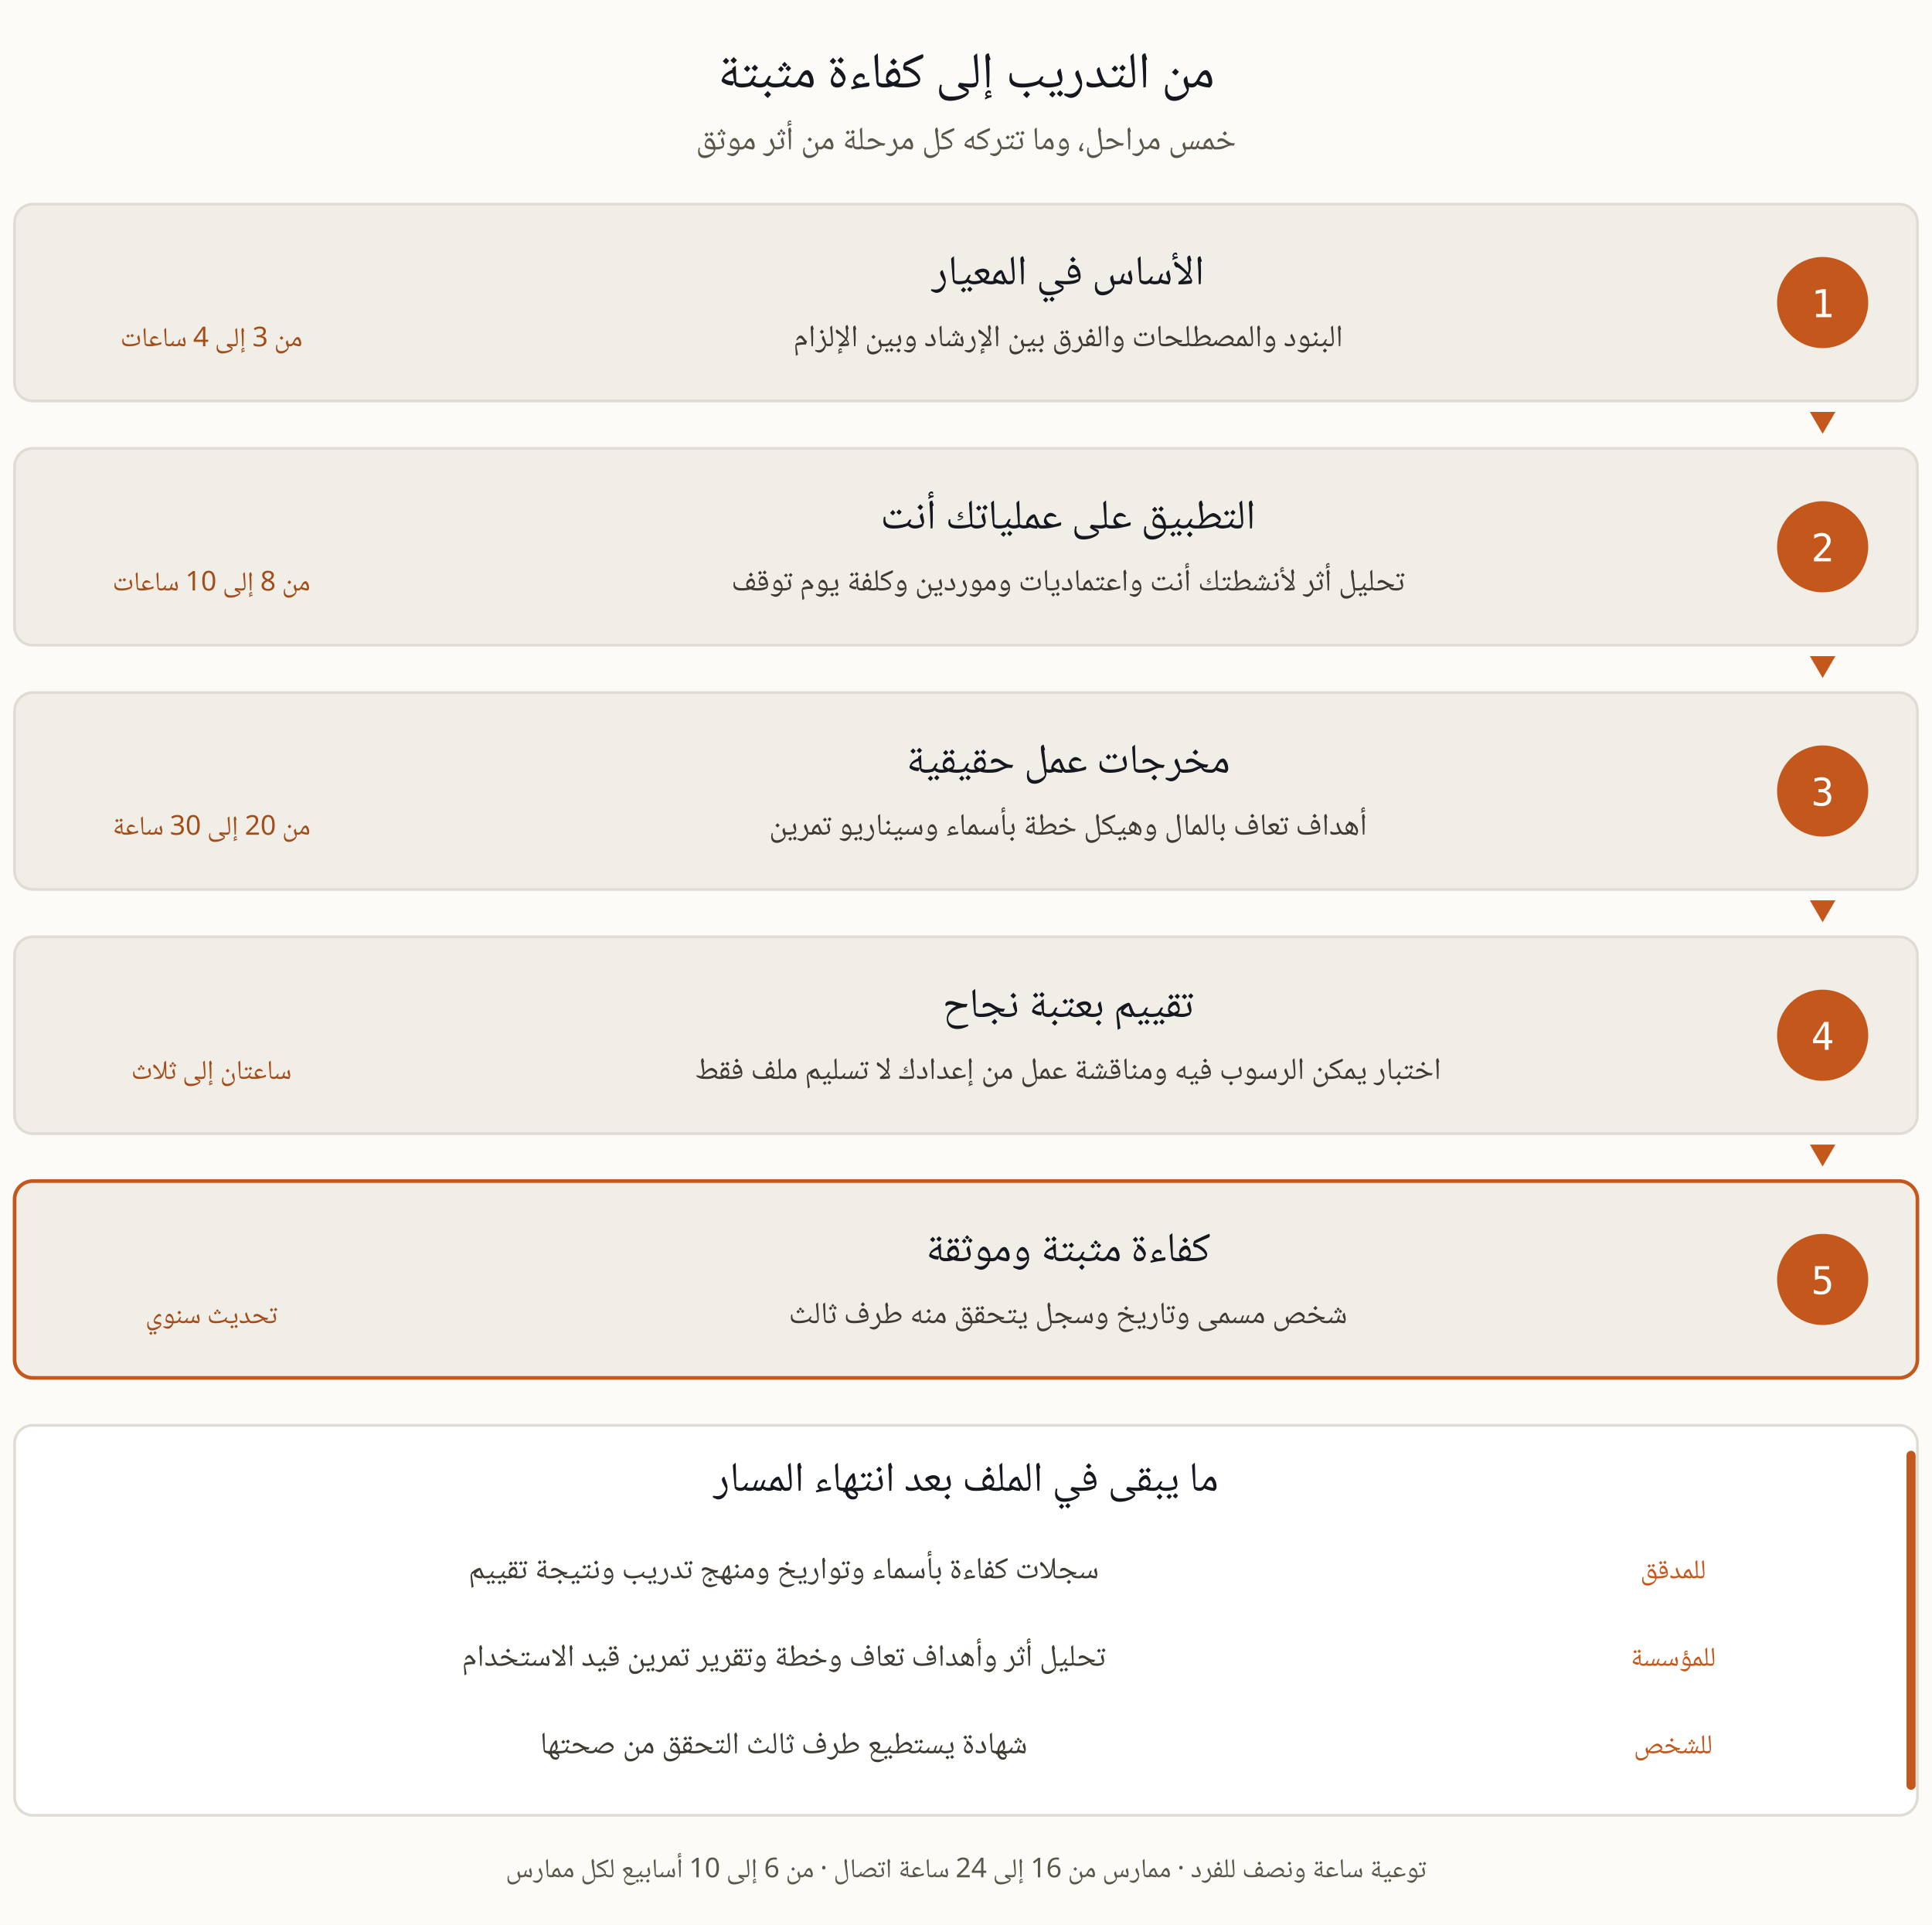
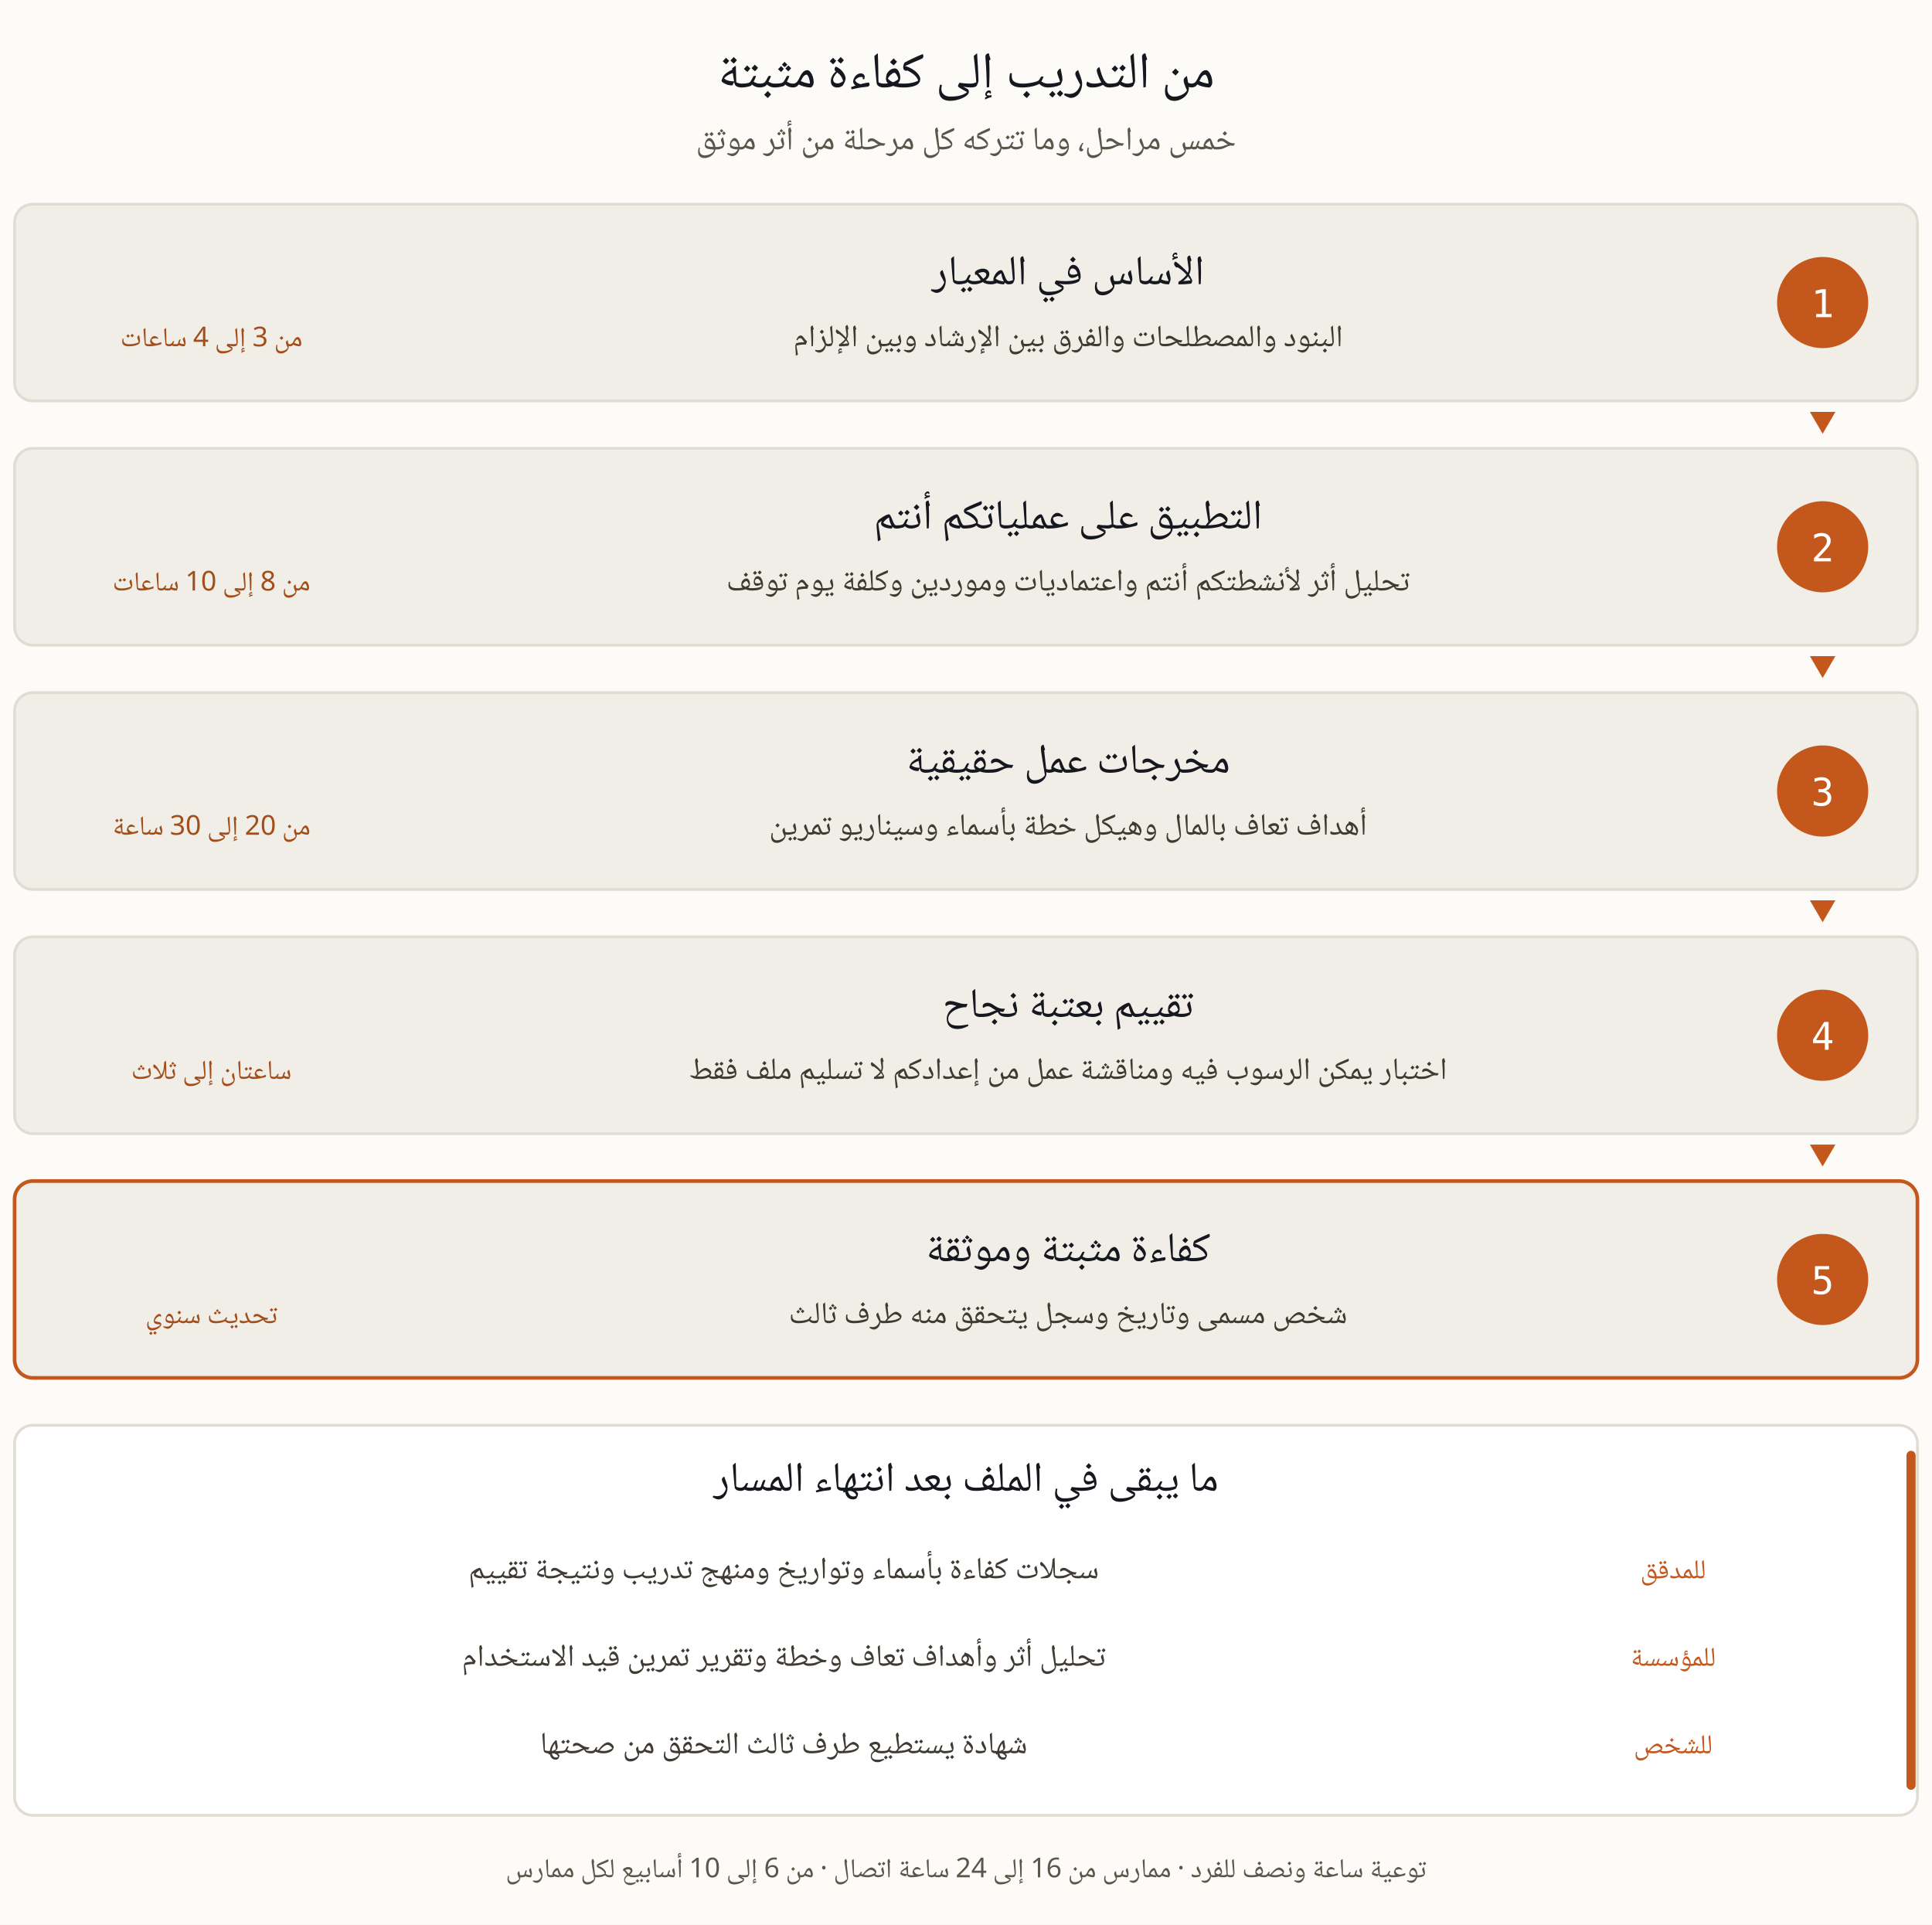
- <svg xmlns="http://www.w3.org/2000/svg" viewBox="0 0 1060 1056" width="1060" height="1056" direction="rtl" role="img" aria-label="خمس مراحل من التدريب على المعيار 7000 إلى كفاءة مثبتة، الأساس في المعيار ثم التطبيق على عملياتك ثم مخرجات العمل ثم التقييم ثم الكفاءة المثبتة">
+ <svg xmlns="http://www.w3.org/2000/svg" viewBox="0 0 1060 1056" width="1060" height="1056" direction="rtl" role="img" aria-label="خمس مراحل من التدريب على المعيار 7000 إلى كفاءة مثبتة، الأساس في المعيار ثم التطبيق على عملياتكم ثم مخرجات العمل ثم التقييم ثم الكفاءة المثبتة">
  <rect x="0" y="0" width="1060" height="1056" fill="#FDFBF7" />
  <text x="530" y="48" text-anchor="middle" font-family="'Noto Naskh Arabic','Segoe UI',Tahoma,serif" font-size="28" fill="#16181F">من التدريب إلى كفاءة مثبتة</text>
  <text x="530" y="82" text-anchor="middle" font-family="'Noto Naskh Arabic','Segoe UI',Tahoma,serif" font-size="18" fill="#5B564A">خمس مراحل، وما تتركه كل مرحلة من أثر موثق</text>
  <rect x="8" y="112" width="1044" height="108" rx="10" fill="#F1EEE8" stroke="#E1DCD3" stroke-width="1.5" />
  <circle cx="1000" cy="166" r="25" fill="#C4571C" />
  <text x="1000" y="174" text-anchor="middle" font-family="Consolas, monospace" font-size="21" fill="#FFFFFF">1</text>
  <text x="586" y="156" text-anchor="middle" font-family="'Noto Naskh Arabic','Segoe UI',Tahoma,serif" font-size="23" fill="#16181F">الأساس في المعيار</text>
  <text x="586" y="190" text-anchor="middle" font-family="'Noto Naskh Arabic','Segoe UI',Tahoma,serif" font-size="17" fill="#3F3B33">البنود والمصطلحات والفرق بين الإرشاد وبين الإلزام</text>
  <text x="116" y="190" text-anchor="middle" font-family="'Noto Naskh Arabic','Segoe UI',Tahoma,serif" font-size="15" fill="#A34D19">من 3 إلى 4 ساعات</text>
  <polygon points="993,226 1007,226 1000,238" fill="#C4571C" />
  <rect x="8" y="246" width="1044" height="108" rx="10" fill="#F1EEE8" stroke="#E1DCD3" stroke-width="1.5" />
  <circle cx="1000" cy="300" r="25" fill="#C4571C" />
  <text x="1000" y="308" text-anchor="middle" font-family="Consolas, monospace" font-size="21" fill="#FFFFFF">2</text>
-   <text x="586" y="290" text-anchor="middle" font-family="'Noto Naskh Arabic','Segoe UI',Tahoma,serif" font-size="23" fill="#16181F">التطبيق على عملياتك أنت</text>
-   <text x="586" y="324" text-anchor="middle" font-family="'Noto Naskh Arabic','Segoe UI',Tahoma,serif" font-size="17" fill="#3F3B33">تحليل أثر لأنشطتك أنت واعتماديات وموردين وكلفة يوم توقف</text>
+   <text x="586" y="290" text-anchor="middle" font-family="'Noto Naskh Arabic','Segoe UI',Tahoma,serif" font-size="23" fill="#16181F">التطبيق على عملياتكم أنتم</text>
+   <text x="586" y="324" text-anchor="middle" font-family="'Noto Naskh Arabic','Segoe UI',Tahoma,serif" font-size="17" fill="#3F3B33">تحليل أثر لأنشطتكم أنتم واعتماديات وموردين وكلفة يوم توقف</text>
  <text x="116" y="324" text-anchor="middle" font-family="'Noto Naskh Arabic','Segoe UI',Tahoma,serif" font-size="15" fill="#A34D19">من 8 إلى 10 ساعات</text>
  <polygon points="993,360 1007,360 1000,372" fill="#C4571C" />
  <rect x="8" y="380" width="1044" height="108" rx="10" fill="#F1EEE8" stroke="#E1DCD3" stroke-width="1.5" />
  <circle cx="1000" cy="434" r="25" fill="#C4571C" />
  <text x="1000" y="442" text-anchor="middle" font-family="Consolas, monospace" font-size="21" fill="#FFFFFF">3</text>
  <text x="586" y="424" text-anchor="middle" font-family="'Noto Naskh Arabic','Segoe UI',Tahoma,serif" font-size="23" fill="#16181F">مخرجات عمل حقيقية</text>
  <text x="586" y="458" text-anchor="middle" font-family="'Noto Naskh Arabic','Segoe UI',Tahoma,serif" font-size="17" fill="#3F3B33">أهداف تعاف بالمال وهيكل خطة بأسماء وسيناريو تمرين</text>
  <text x="116" y="458" text-anchor="middle" font-family="'Noto Naskh Arabic','Segoe UI',Tahoma,serif" font-size="15" fill="#A34D19">من 20 إلى 30 ساعة</text>
  <polygon points="993,494 1007,494 1000,506" fill="#C4571C" />
  <rect x="8" y="514" width="1044" height="108" rx="10" fill="#F1EEE8" stroke="#E1DCD3" stroke-width="1.5" />
  <circle cx="1000" cy="568" r="25" fill="#C4571C" />
  <text x="1000" y="576" text-anchor="middle" font-family="Consolas, monospace" font-size="21" fill="#FFFFFF">4</text>
  <text x="586" y="558" text-anchor="middle" font-family="'Noto Naskh Arabic','Segoe UI',Tahoma,serif" font-size="23" fill="#16181F">تقييم بعتبة نجاح</text>
-   <text x="586" y="592" text-anchor="middle" font-family="'Noto Naskh Arabic','Segoe UI',Tahoma,serif" font-size="17" fill="#3F3B33">اختبار يمكن الرسوب فيه ومناقشة عمل من إعدادك لا تسليم ملف فقط</text>
+   <text x="586" y="592" text-anchor="middle" font-family="'Noto Naskh Arabic','Segoe UI',Tahoma,serif" font-size="17" fill="#3F3B33">اختبار يمكن الرسوب فيه ومناقشة عمل من إعدادكم لا تسليم ملف فقط</text>
  <text x="116" y="592" text-anchor="middle" font-family="'Noto Naskh Arabic','Segoe UI',Tahoma,serif" font-size="15" fill="#A34D19">ساعتان إلى ثلاث</text>
  <polygon points="993,628 1007,628 1000,640" fill="#C4571C" />
  <rect x="8" y="648" width="1044" height="108" rx="10" fill="#F1EEE8" stroke="#C4571C" stroke-width="2" />
  <circle cx="1000" cy="702" r="25" fill="#C4571C" />
  <text x="1000" y="710" text-anchor="middle" font-family="Consolas, monospace" font-size="21" fill="#FFFFFF">5</text>
  <text x="586" y="692" text-anchor="middle" font-family="'Noto Naskh Arabic','Segoe UI',Tahoma,serif" font-size="23" fill="#16181F">كفاءة مثبتة وموثقة</text>
  <text x="586" y="726" text-anchor="middle" font-family="'Noto Naskh Arabic','Segoe UI',Tahoma,serif" font-size="17" fill="#3F3B33">شخص مسمى وتاريخ وسجل يتحقق منه طرف ثالث</text>
  <text x="116" y="726" text-anchor="middle" font-family="'Noto Naskh Arabic','Segoe UI',Tahoma,serif" font-size="15" fill="#A34D19">تحديث سنوي</text>
  <rect x="8" y="782" width="1044" height="214" rx="10" fill="#FFFFFF" stroke="#E1DCD3" stroke-width="1.5" />
  <rect x="1046" y="796" width="5" height="186" rx="2.5" fill="#C4571C" />
  <text x="530" y="818" text-anchor="middle" font-family="'Noto Naskh Arabic','Segoe UI',Tahoma,serif" font-size="23" fill="#16181F">ما يبقى في الملف بعد انتهاء المسار</text>
  <text x="918" y="866" text-anchor="middle" font-family="'Noto Naskh Arabic','Segoe UI',Tahoma,serif" font-size="15" fill="#C4571C">للمدقق</text>
  <text x="430" y="866" text-anchor="middle" font-family="'Noto Naskh Arabic','Segoe UI',Tahoma,serif" font-size="17" fill="#3F3B33">سجلات كفاءة بأسماء وتواريخ ومنهج تدريب ونتيجة تقييم</text>
  <text x="918" y="914" text-anchor="middle" font-family="'Noto Naskh Arabic','Segoe UI',Tahoma,serif" font-size="15" fill="#C4571C">للمؤسسة</text>
  <text x="430" y="914" text-anchor="middle" font-family="'Noto Naskh Arabic','Segoe UI',Tahoma,serif" font-size="17" fill="#3F3B33">تحليل أثر وأهداف تعاف وخطة وتقرير تمرين قيد الاستخدام</text>
  <text x="918" y="962" text-anchor="middle" font-family="'Noto Naskh Arabic','Segoe UI',Tahoma,serif" font-size="15" fill="#C4571C">للشخص</text>
  <text x="430" y="962" text-anchor="middle" font-family="'Noto Naskh Arabic','Segoe UI',Tahoma,serif" font-size="17" fill="#3F3B33">شهادة يستطيع طرف ثالث التحقق من صحتها</text>
  <text x="530" y="1030" text-anchor="middle" font-family="'Noto Naskh Arabic','Segoe UI',Tahoma,serif" font-size="15" fill="#5B564A">توعية ساعة ونصف للفرد · ممارس من 16 إلى 24 ساعة اتصال · من 6 إلى 10 أسابيع لكل ممارس</text>
</svg>
